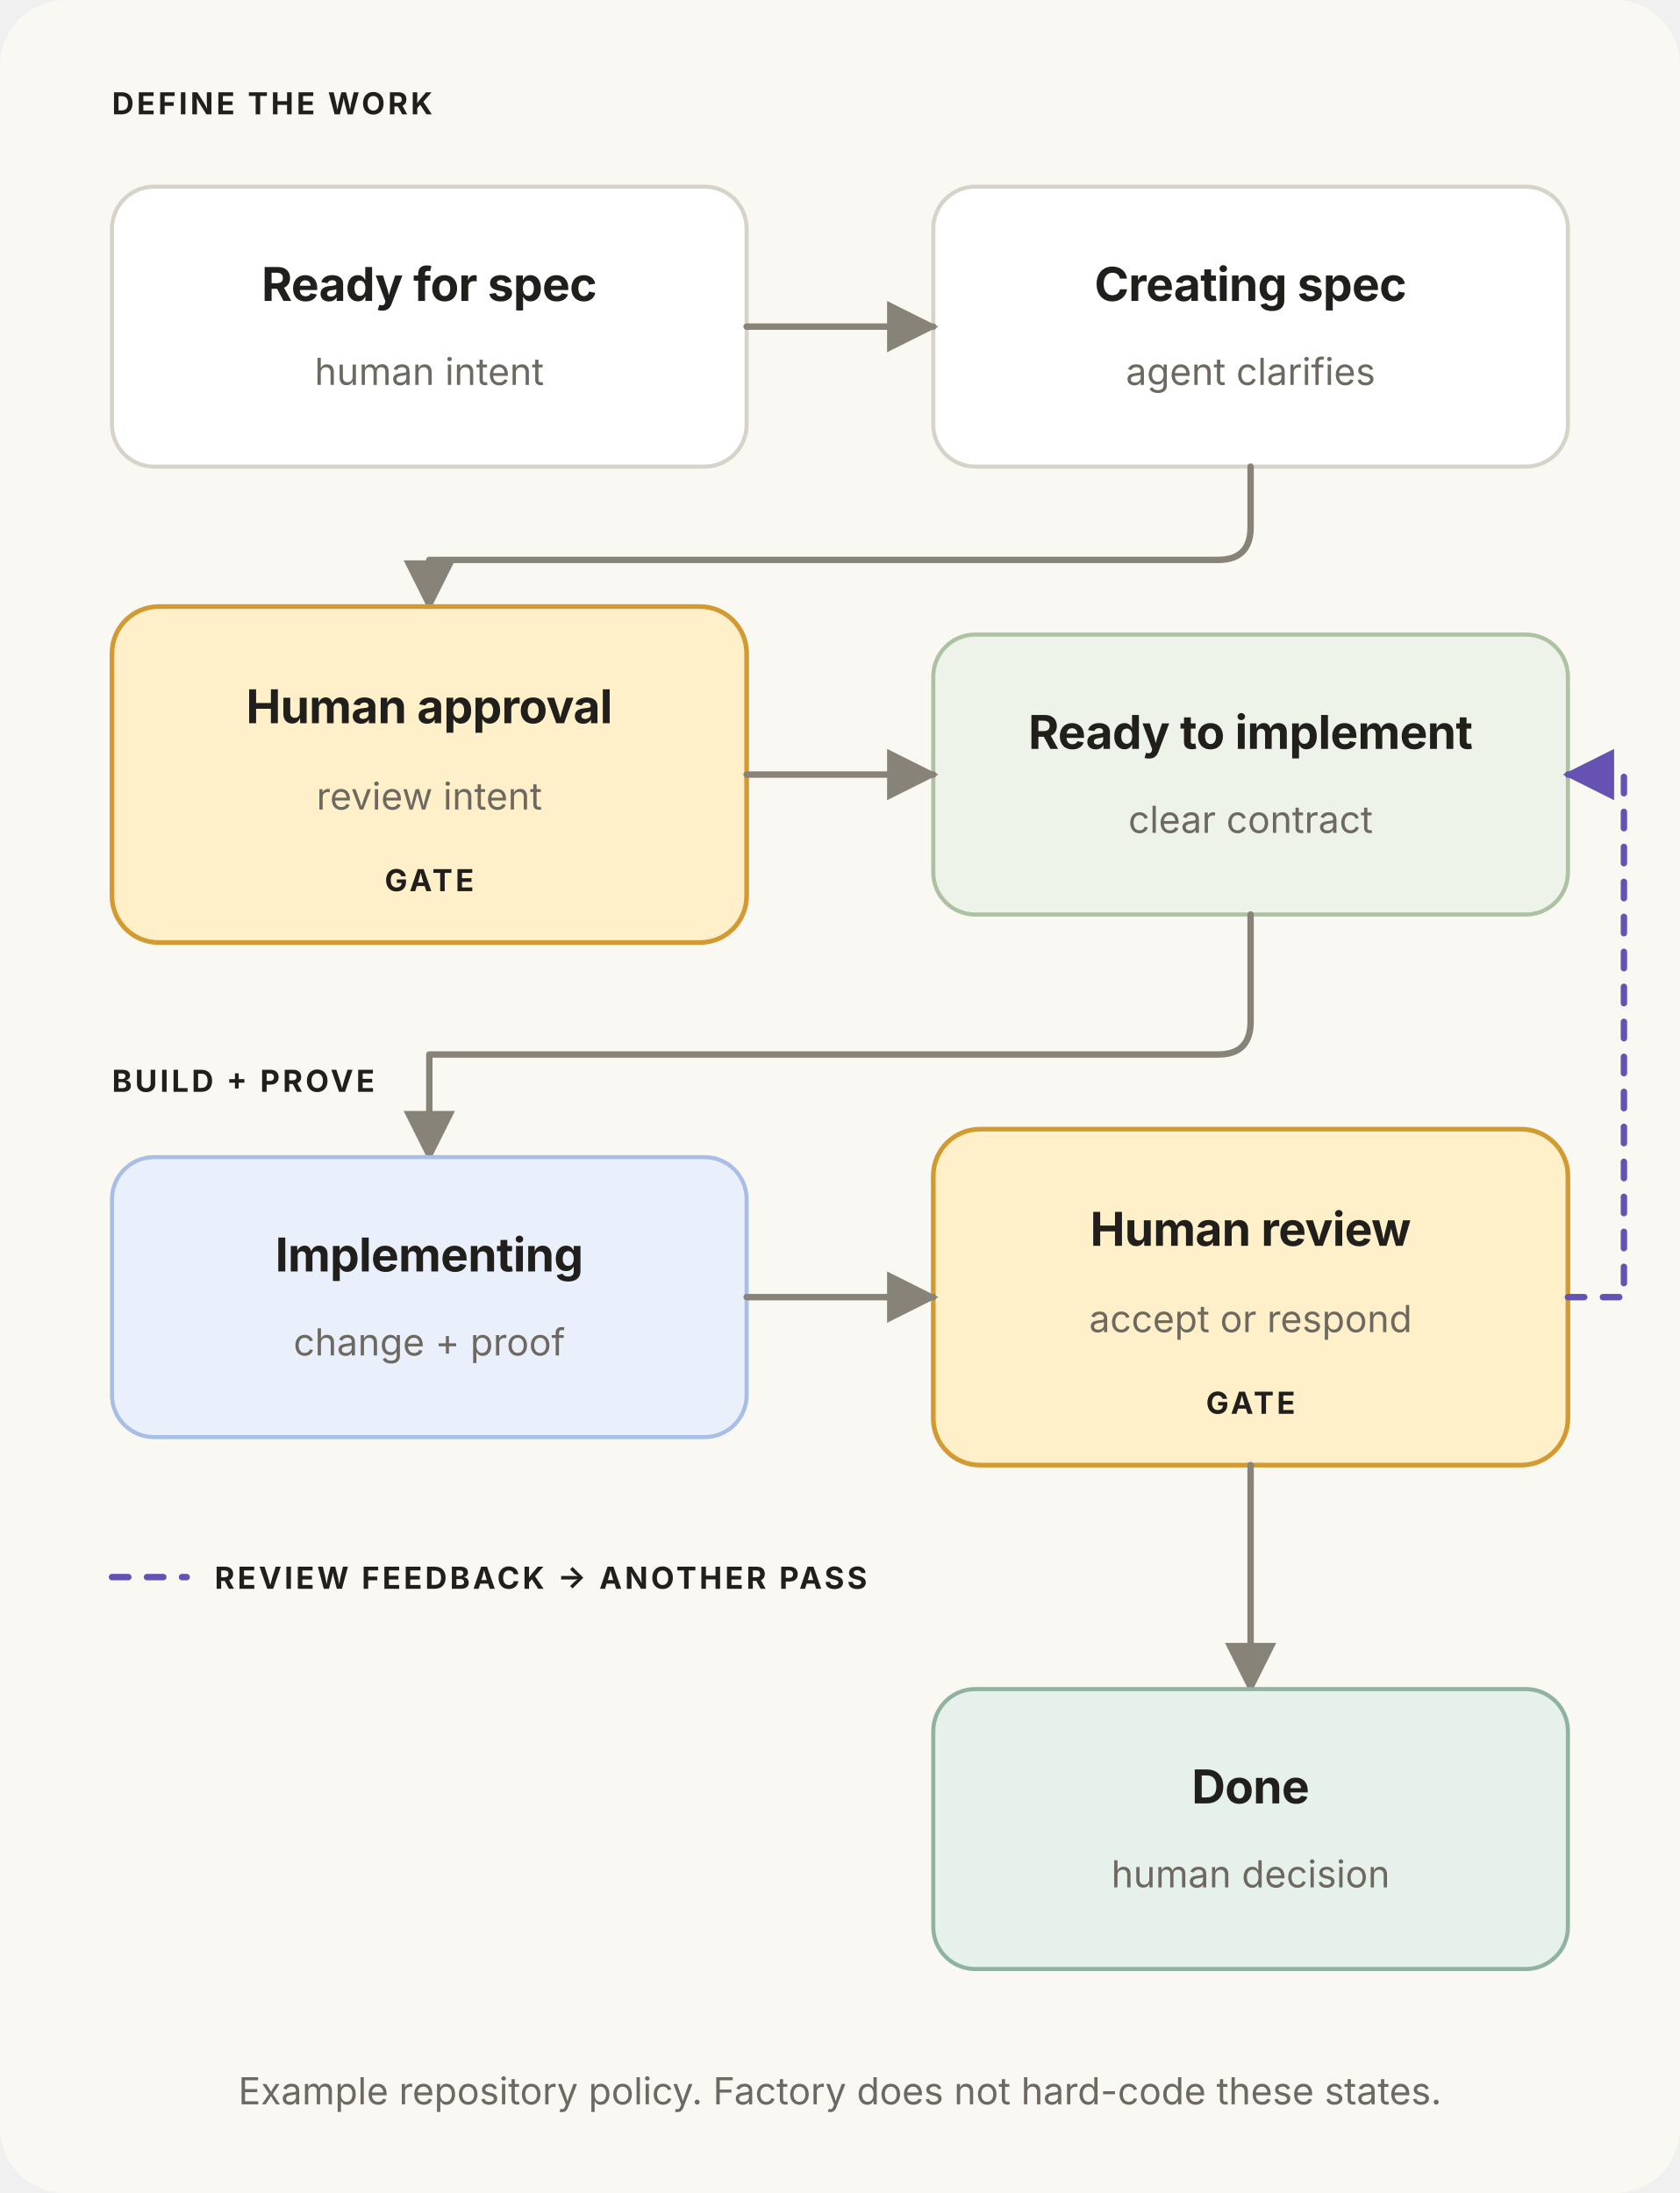
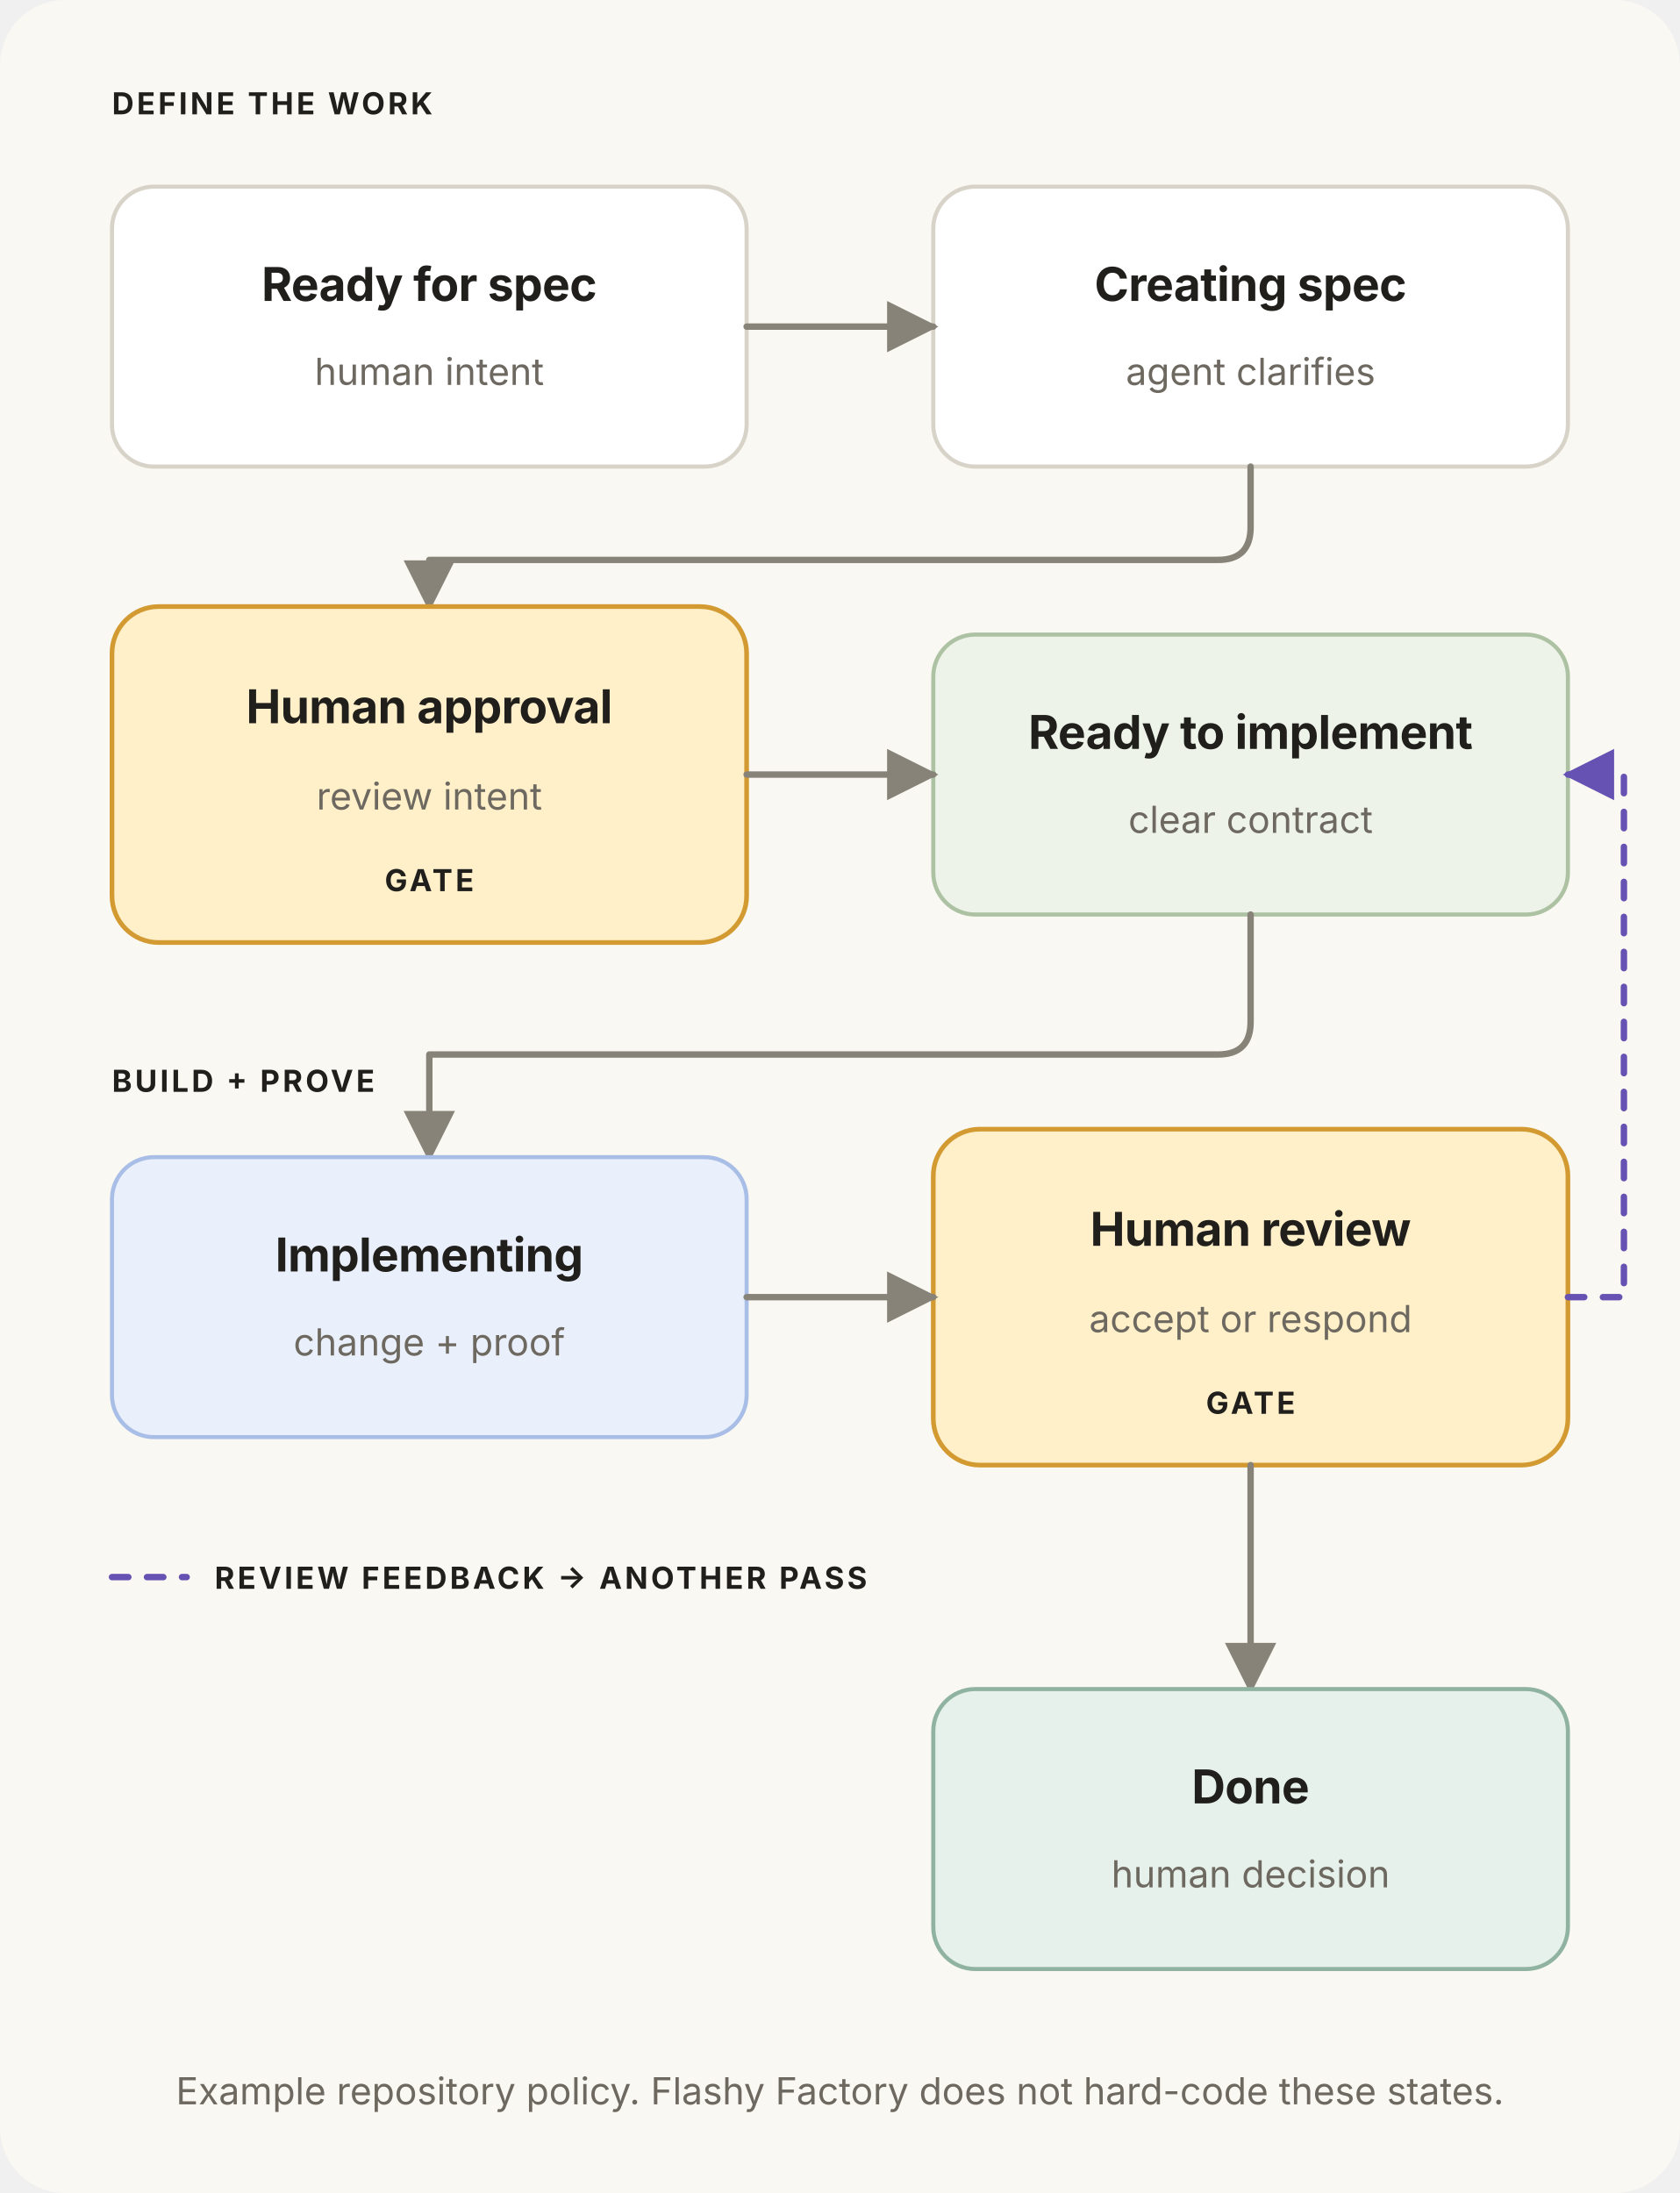
<svg xmlns="http://www.w3.org/2000/svg" width="720" height="940" viewBox="0 0 720 940" role="img" aria-labelledby="title desc">
  <defs>
    <marker id="arrow" viewBox="0 0 10 10" refX="9" refY="5" markerWidth="8" markerHeight="8" orient="auto">
      <path d="M0 0 10 5 0 10z" fill="#888378" />
    </marker>
    <marker id="feedback-arrow" viewBox="0 0 10 10" refX="9" refY="5" markerWidth="8" markerHeight="8" orient="auto">
      <path d="M0 0 10 5 0 10z" fill="#6652b3" />
    </marker>
    <style>
      .text{font-family:Inter,ui-sans-serif,system-ui,-apple-system,"Segoe UI",sans-serif;fill:#201f1c}
      .label{font-size:20px;font-weight:700;letter-spacing:-.2px}
      .detail{font-size:16px;fill:#6e6960}
      .kicker{font-size:13px;font-weight:750;letter-spacing:1.25px}
      .card{fill:#fff;stroke:#d8d3c8;stroke-width:1.75}
      .flow{fill:none;stroke:#888378;stroke-width:2.75;stroke-linecap:round;stroke-linejoin:round;marker-end:url(#arrow)}
      .feedback{fill:none;stroke:#6652b3;stroke-width:2.75;stroke-linecap:round;stroke-linejoin:round;stroke-dasharray:7 8;marker-end:url(#feedback-arrow)}
    </style>
  </defs>
  <rect width="720" height="940" rx="28" fill="#faf8f2" />
  <text class="text kicker" x="48" y="49" fill="#315ca8">DEFINE THE WORK</text>
  <rect class="card" x="48" y="80" width="272" height="120" rx="18" />
  <text class="text label" x="184" y="129" text-anchor="middle">Ready for spec</text>
  <text class="text detail" x="184" y="165" text-anchor="middle">human intent</text>
  <rect class="card" x="400" y="80" width="272" height="120" rx="18" />
  <text class="text label" x="536" y="129" text-anchor="middle">Creating spec</text>
  <text class="text detail" x="536" y="165" text-anchor="middle">agent clarifies</text>
  <path class="flow" d="M320 140H400" />
  <path class="flow" d="M536 200V226Q536 240 522 240H184Q184 240 184 260" />
  <rect x="48" y="260" width="272" height="144" rx="20" fill="#fff0ca" stroke="#d39a32" stroke-width="2" />
  <text class="text label" x="184" y="310" text-anchor="middle">Human approval</text>
  <text class="text detail" x="184" y="347" text-anchor="middle">review intent</text>
  <text class="text kicker" x="184" y="382" text-anchor="middle" fill="#845100">GATE</text>
  <rect x="400" y="272" width="272" height="120" rx="18" fill="#edf3e9" stroke="#adc1a3" stroke-width="1.75" />
  <text class="text label" x="536" y="321" text-anchor="middle">Ready to implement</text>
  <text class="text detail" x="536" y="357" text-anchor="middle">clear contract</text>
  <path class="flow" d="M320 332H400" />
  <path class="flow" d="M536 392V438Q536 452 522 452H184Q184 452 184 496" />
  <text class="text kicker" x="48" y="468" fill="#6652b3">BUILD + PROVE</text>
  <rect x="48" y="496" width="272" height="120" rx="18" fill="#eaf0fb" stroke="#a9bee6" stroke-width="1.75" />
  <text class="text label" x="184" y="545" text-anchor="middle">Implementing</text>
  <text class="text detail" x="184" y="581" text-anchor="middle">change + proof</text>
  <rect x="400" y="484" width="272" height="144" rx="20" fill="#fff0ca" stroke="#d39a32" stroke-width="2" />
  <text class="text label" x="536" y="534" text-anchor="middle">Human review</text>
  <text class="text detail" x="536" y="571" text-anchor="middle">accept or respond</text>
  <text class="text kicker" x="536" y="606" text-anchor="middle" fill="#845100">GATE</text>
  <path class="flow" d="M320 556H400" />
  <path class="flow" d="M536 628V724" />
  <rect x="400" y="724" width="272" height="120" rx="18" fill="#e5f1ea" stroke="#8fb3a0" stroke-width="1.75" />
  <text class="text label" x="536" y="773" text-anchor="middle">Done</text>
  <text class="text detail" x="536" y="809" text-anchor="middle">human decision</text>
  <path class="feedback" d="M672 556H696V332H672" />
  <path d="M48 676H80" fill="none" stroke="#6652b3" stroke-width="2.75" stroke-linecap="round" stroke-dasharray="7 8" />
  <text class="text kicker" x="92" y="681" fill="#6652b3">REVIEW FEEDBACK → ANOTHER PASS</text>
-   <text class="text detail" x="360" y="902" text-anchor="middle">Example repository policy. Factory does not hard-code these states.</text>
+   <text class="text detail" x="360" y="902" text-anchor="middle">Example repository policy. Flashy Factory does not hard-code these states.</text>
</svg>
